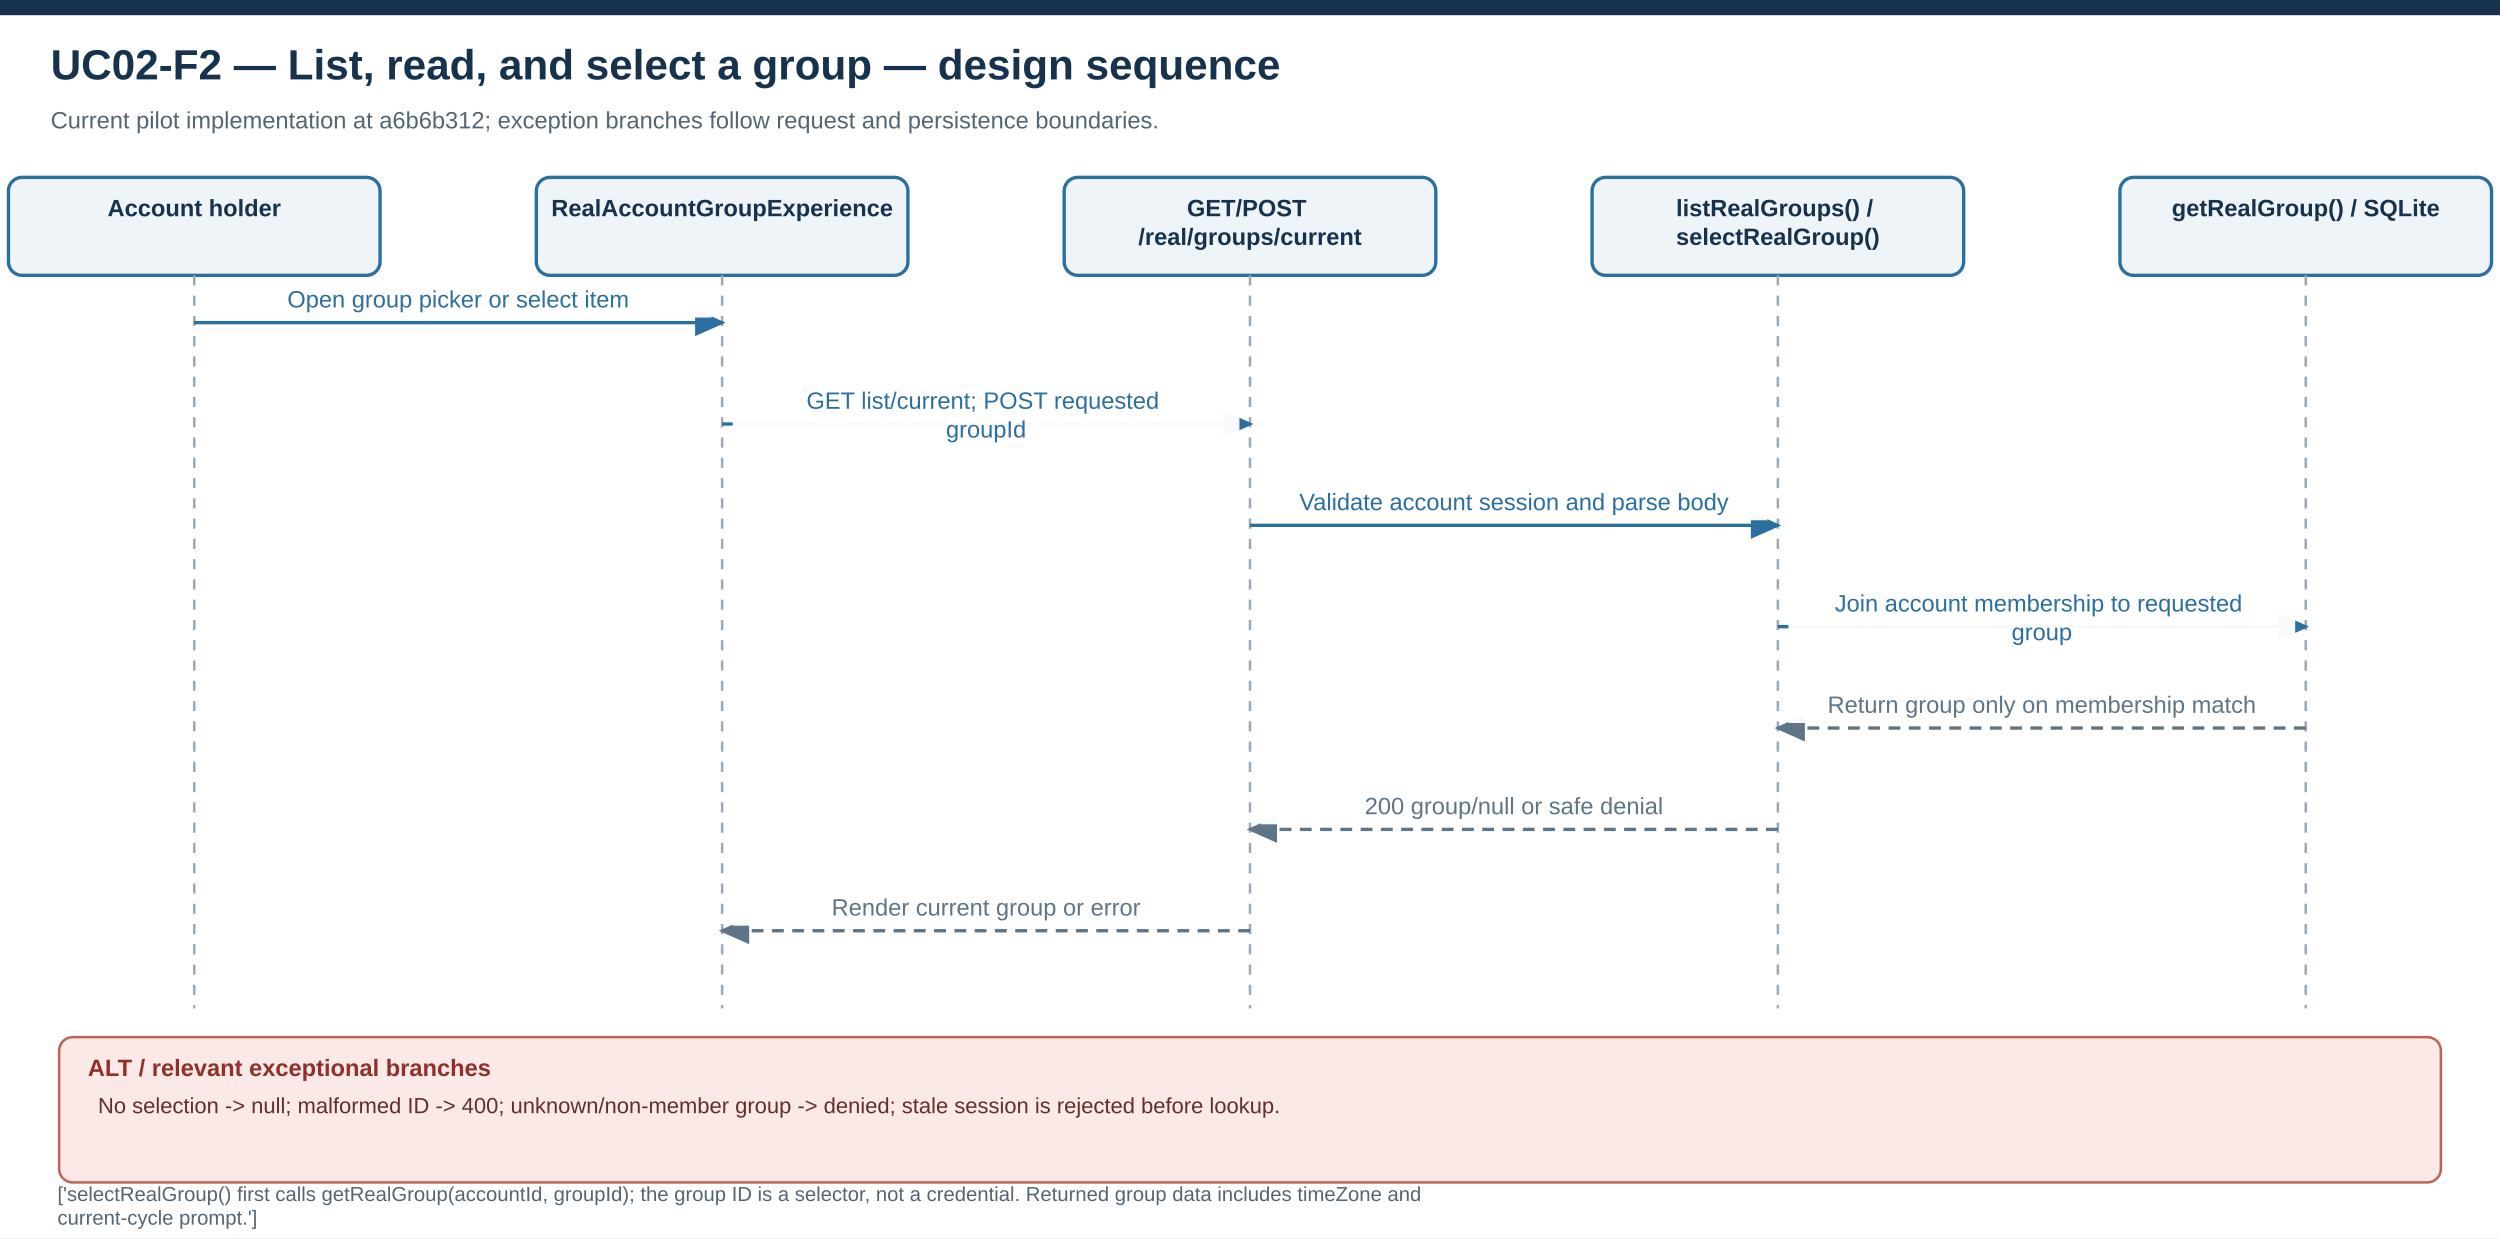
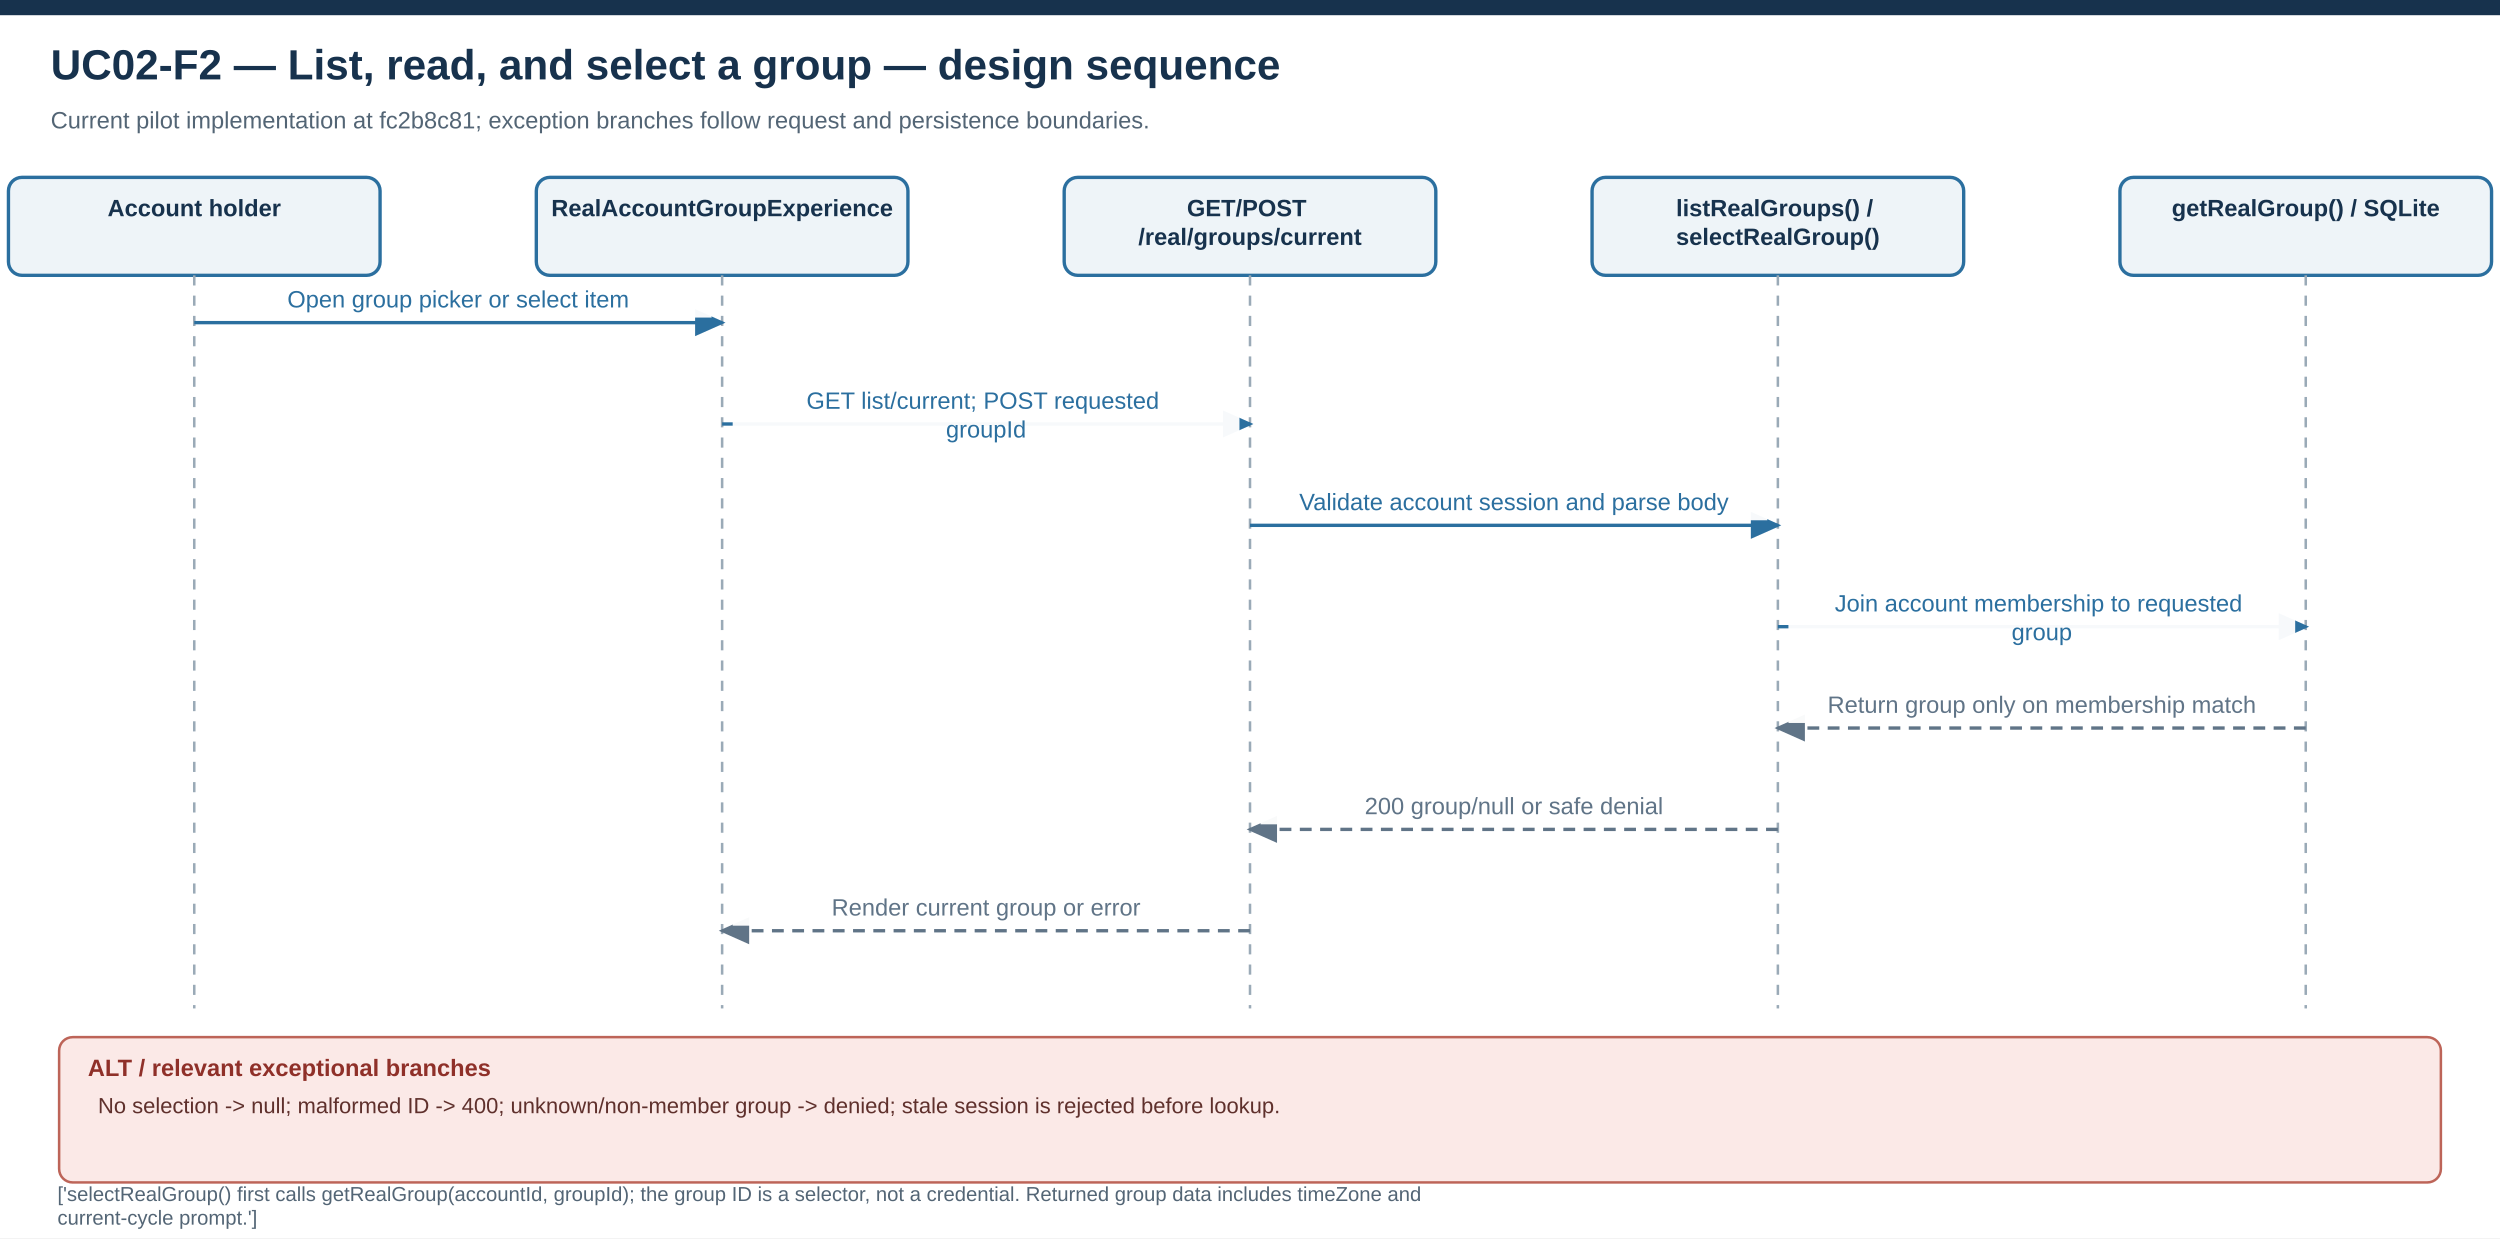
<svg xmlns="http://www.w3.org/2000/svg" width="1480px" height="733px" viewBox="0 0 1480 733" role="img" aria-label="UC02-F2 — List, read, and select a group — design sequence">
  <defs>
    <marker id="arrow" markerWidth="9" markerHeight="8" refX="8" refY="4" orient="auto">
      <path d="M0,0 L9,4 L0,8 z" fill="#607487" />
    </marker>
    <marker id="arrowBlue" markerWidth="9" markerHeight="8" refX="8" refY="4" orient="auto">
      <path d="M0,0 L9,4 L0,8 z" fill="#2b6f9f" />
    </marker>
    <marker id="arrowRed" markerWidth="9" markerHeight="8" refX="8" refY="4" orient="auto">
      <path d="M0,0 L9,4 L0,8 z" fill="#b34339" />
    </marker>
  </defs>
  <rect x="0" y="0" width="1480" height="733" fill="#ffffff" />
  <rect x="0" y="0" width="1480" height="9" fill="#17324d" />
  <text x="30" y="47" text-anchor="start" font-family="Arial, Helvetica, sans-serif" font-size="25px" font-weight="bold" fill="#17324d" word-spacing="1px" class="">UC02-F2 — List, read, and select a group — design sequence</text>
  <text x="30" y="76" text-anchor="start" font-family="Arial, Helvetica, sans-serif" font-size="14px" font-weight="normal" fill="#536575" word-spacing="1px">
-     <tspan x="30" dy="0">Current pilot implementation at a6b6b312; exception branches follow request and persistence boundaries.</tspan>
+     <tspan x="30" dy="0">Current pilot implementation at fc2b8c81; exception branches follow request and persistence boundaries.</tspan>
  </text>
  <rect x="5.0" y="105" width="220" height="58" rx="8" fill="#eef4f8" stroke="#2b6f9f" stroke-width="2" />
  <text x="115.0" y="128" text-anchor="middle" font-family="Arial, Helvetica, sans-serif" font-size="14px" font-weight="bold" fill="#17324d" word-spacing="1px">
    <tspan x="115.0" dy="0">Account holder</tspan>
  </text>
  <line x1="115.0" y1="163" x2="115.0" y2="597" stroke="#9aaab7" stroke-width="1.5" stroke-dasharray="6 6" />
  <rect x="317.5" y="105" width="220" height="58" rx="8" fill="#eef4f8" stroke="#2b6f9f" stroke-width="2" />
  <text x="427.5" y="128" text-anchor="middle" font-family="Arial, Helvetica, sans-serif" font-size="14px" font-weight="bold" fill="#17324d" word-spacing="1px">
    <tspan x="427.5" dy="0">RealAccountGroupExperience</tspan>
  </text>
  <line x1="427.5" y1="163" x2="427.5" y2="597" stroke="#9aaab7" stroke-width="1.5" stroke-dasharray="6 6" />
  <rect x="630.0" y="105" width="220" height="58" rx="8" fill="#eef4f8" stroke="#2b6f9f" stroke-width="2" />
  <text x="740.0" y="128" text-anchor="middle" font-family="Arial, Helvetica, sans-serif" font-size="14px" font-weight="bold" fill="#17324d" word-spacing="1px">
    <tspan x="740.0" dy="0">GET/POST</tspan>
    <tspan x="740.0" dy="17">/real/groups/current</tspan>
  </text>
  <line x1="740.0" y1="163" x2="740.0" y2="597" stroke="#9aaab7" stroke-width="1.5" stroke-dasharray="6 6" />
  <rect x="942.5" y="105" width="220" height="58" rx="8" fill="#eef4f8" stroke="#2b6f9f" stroke-width="2" />
  <text x="1052.5" y="128" text-anchor="middle" font-family="Arial, Helvetica, sans-serif" font-size="14px" font-weight="bold" fill="#17324d" word-spacing="1px">
    <tspan x="1052.5" dy="0">listRealGroups() /</tspan>
    <tspan x="1052.5" dy="17">selectRealGroup()</tspan>
  </text>
  <line x1="1052.5" y1="163" x2="1052.5" y2="597" stroke="#9aaab7" stroke-width="1.5" stroke-dasharray="6 6" />
  <rect x="1255.0" y="105" width="220" height="58" rx="8" fill="#eef4f8" stroke="#2b6f9f" stroke-width="2" />
  <text x="1365.0" y="128" text-anchor="middle" font-family="Arial, Helvetica, sans-serif" font-size="14px" font-weight="bold" fill="#17324d" word-spacing="1px">
    <tspan x="1365.0" dy="0">getRealGroup() / SQLite</tspan>
  </text>
  <line x1="1365.0" y1="163" x2="1365.0" y2="597" stroke="#9aaab7" stroke-width="1.5" stroke-dasharray="6 6" />
  <line x1="115.0" y1="191" x2="427.5" y2="191" stroke="#2b6f9f" stroke-width="2" marker-end="url(#arrowBlue)" />
  <rect x="121.25" y="166" width="300" height="22" fill="#ffffff" opacity="0.96" />
  <text x="271.25" y="182" text-anchor="middle" font-family="Arial, Helvetica, sans-serif" font-size="14px" font-weight="normal" fill="#2b6f9f" word-spacing="1px">
    <tspan x="271.25" dy="0">Open group picker or select item</tspan>
  </text>
  <line x1="427.5" y1="251" x2="740.0" y2="251" stroke="#2b6f9f" stroke-width="2" marker-end="url(#arrowBlue)" />
  <rect x="433.75" y="226" width="300" height="39" fill="#ffffff" opacity="0.96" />
  <text x="583.75" y="242" text-anchor="middle" font-family="Arial, Helvetica, sans-serif" font-size="14px" font-weight="normal" fill="#2b6f9f" word-spacing="1px">
    <tspan x="583.75" dy="0">GET list/current; POST requested</tspan>
    <tspan x="583.75" dy="17">groupId</tspan>
  </text>
  <line x1="740.0" y1="311" x2="1052.5" y2="311" stroke="#2b6f9f" stroke-width="2" marker-end="url(#arrowBlue)" />
  <rect x="746.25" y="286" width="300" height="22" fill="#ffffff" opacity="0.96" />
  <text x="896.25" y="302" text-anchor="middle" font-family="Arial, Helvetica, sans-serif" font-size="14px" font-weight="normal" fill="#2b6f9f" word-spacing="1px">
    <tspan x="896.25" dy="0">Validate account session and parse body</tspan>
  </text>
  <line x1="1052.5" y1="371" x2="1365.0" y2="371" stroke="#2b6f9f" stroke-width="2" marker-end="url(#arrowBlue)" />
  <rect x="1058.75" y="346" width="300" height="39" fill="#ffffff" opacity="0.96" />
  <text x="1208.75" y="362" text-anchor="middle" font-family="Arial, Helvetica, sans-serif" font-size="14px" font-weight="normal" fill="#2b6f9f" word-spacing="1px">
    <tspan x="1208.75" dy="0">Join account membership to requested</tspan>
    <tspan x="1208.75" dy="17">group</tspan>
  </text>
  <line x1="1365.0" y1="431" x2="1052.5" y2="431" stroke="#607487" stroke-width="2" stroke-dasharray="7 5" marker-end="url(#arrow)" />
  <rect x="1058.75" y="406" width="300" height="22" fill="#ffffff" opacity="0.96" />
  <text x="1208.75" y="422" text-anchor="middle" font-family="Arial, Helvetica, sans-serif" font-size="14px" font-weight="normal" fill="#607487" word-spacing="1px">
    <tspan x="1208.75" dy="0">Return group only on membership match</tspan>
  </text>
  <line x1="1052.5" y1="491" x2="740.0" y2="491" stroke="#607487" stroke-width="2" stroke-dasharray="7 5" marker-end="url(#arrow)" />
  <rect x="746.25" y="466" width="300" height="22" fill="#ffffff" opacity="0.96" />
  <text x="896.25" y="482" text-anchor="middle" font-family="Arial, Helvetica, sans-serif" font-size="14px" font-weight="normal" fill="#607487" word-spacing="1px">
    <tspan x="896.25" dy="0">200 group/null or safe denial</tspan>
  </text>
  <line x1="740.0" y1="551" x2="427.5" y2="551" stroke="#607487" stroke-width="2" stroke-dasharray="7 5" marker-end="url(#arrow)" />
  <rect x="433.75" y="526" width="300" height="22" fill="#ffffff" opacity="0.96" />
  <text x="583.75" y="542" text-anchor="middle" font-family="Arial, Helvetica, sans-serif" font-size="14px" font-weight="normal" fill="#607487" word-spacing="1px">
    <tspan x="583.75" dy="0">Render current group or error</tspan>
  </text>
  <rect x="35" y="614" width="1410" height="86" rx="8" fill="#fbe9e7" stroke="#bd6458" stroke-width="1.5" />
  <text x="52" y="637" text-anchor="start" font-family="Arial, Helvetica, sans-serif" font-size="14px" font-weight="bold" fill="#8f3029" word-spacing="1px" class="">ALT / relevant exceptional branches</text>
  <text x="58" y="659" text-anchor="start" font-family="Arial, Helvetica, sans-serif" font-size="13px" font-weight="normal" fill="#5f302c" word-spacing="1px">
    <tspan x="58" dy="0">No selection -&gt; null; malformed ID -&gt; 400; unknown/non-member group -&gt; denied; stale session is rejected before lookup.</tspan>
  </text>
  <text x="34" y="711" text-anchor="start" font-family="Arial, Helvetica, sans-serif" font-size="12px" font-weight="normal" fill="#536575" word-spacing="1px">
    <tspan x="34" dy="0">['selectRealGroup() first calls getRealGroup(accountId, groupId); the group ID is a selector, not a credential. Returned group data includes timeZone and</tspan>
    <tspan x="34" dy="14">current-cycle prompt.']</tspan>
  </text>
</svg>
